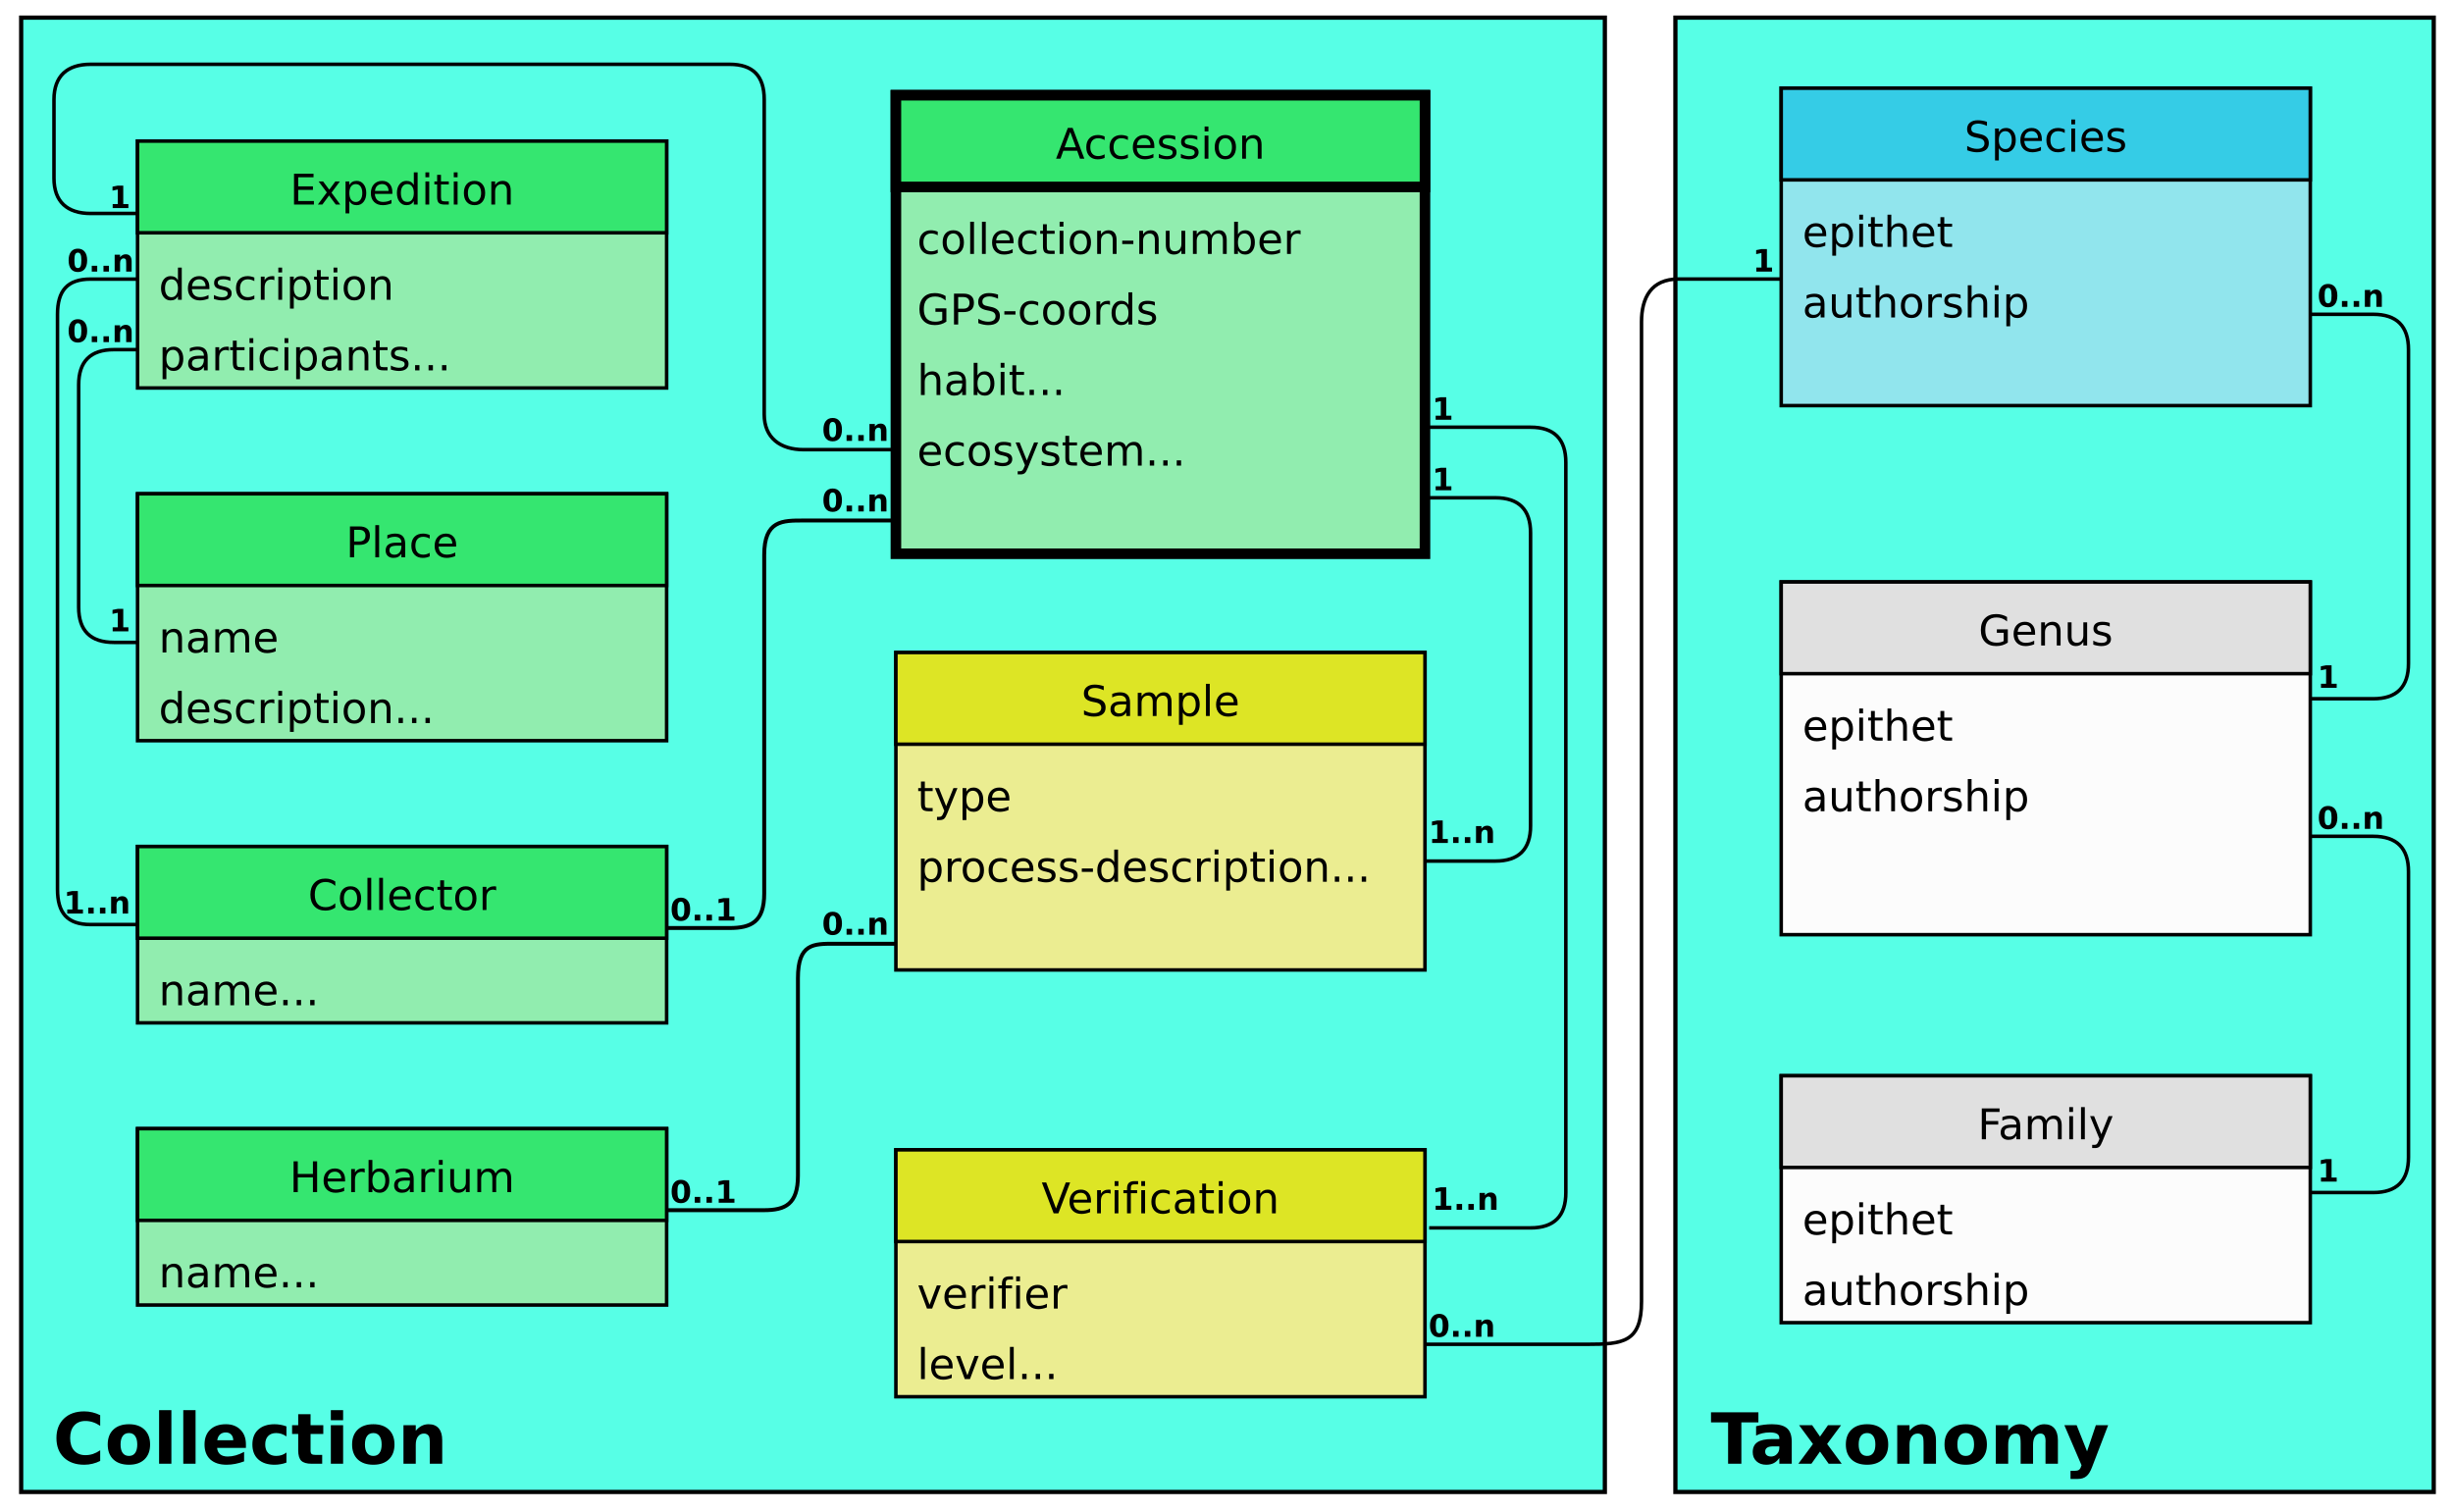
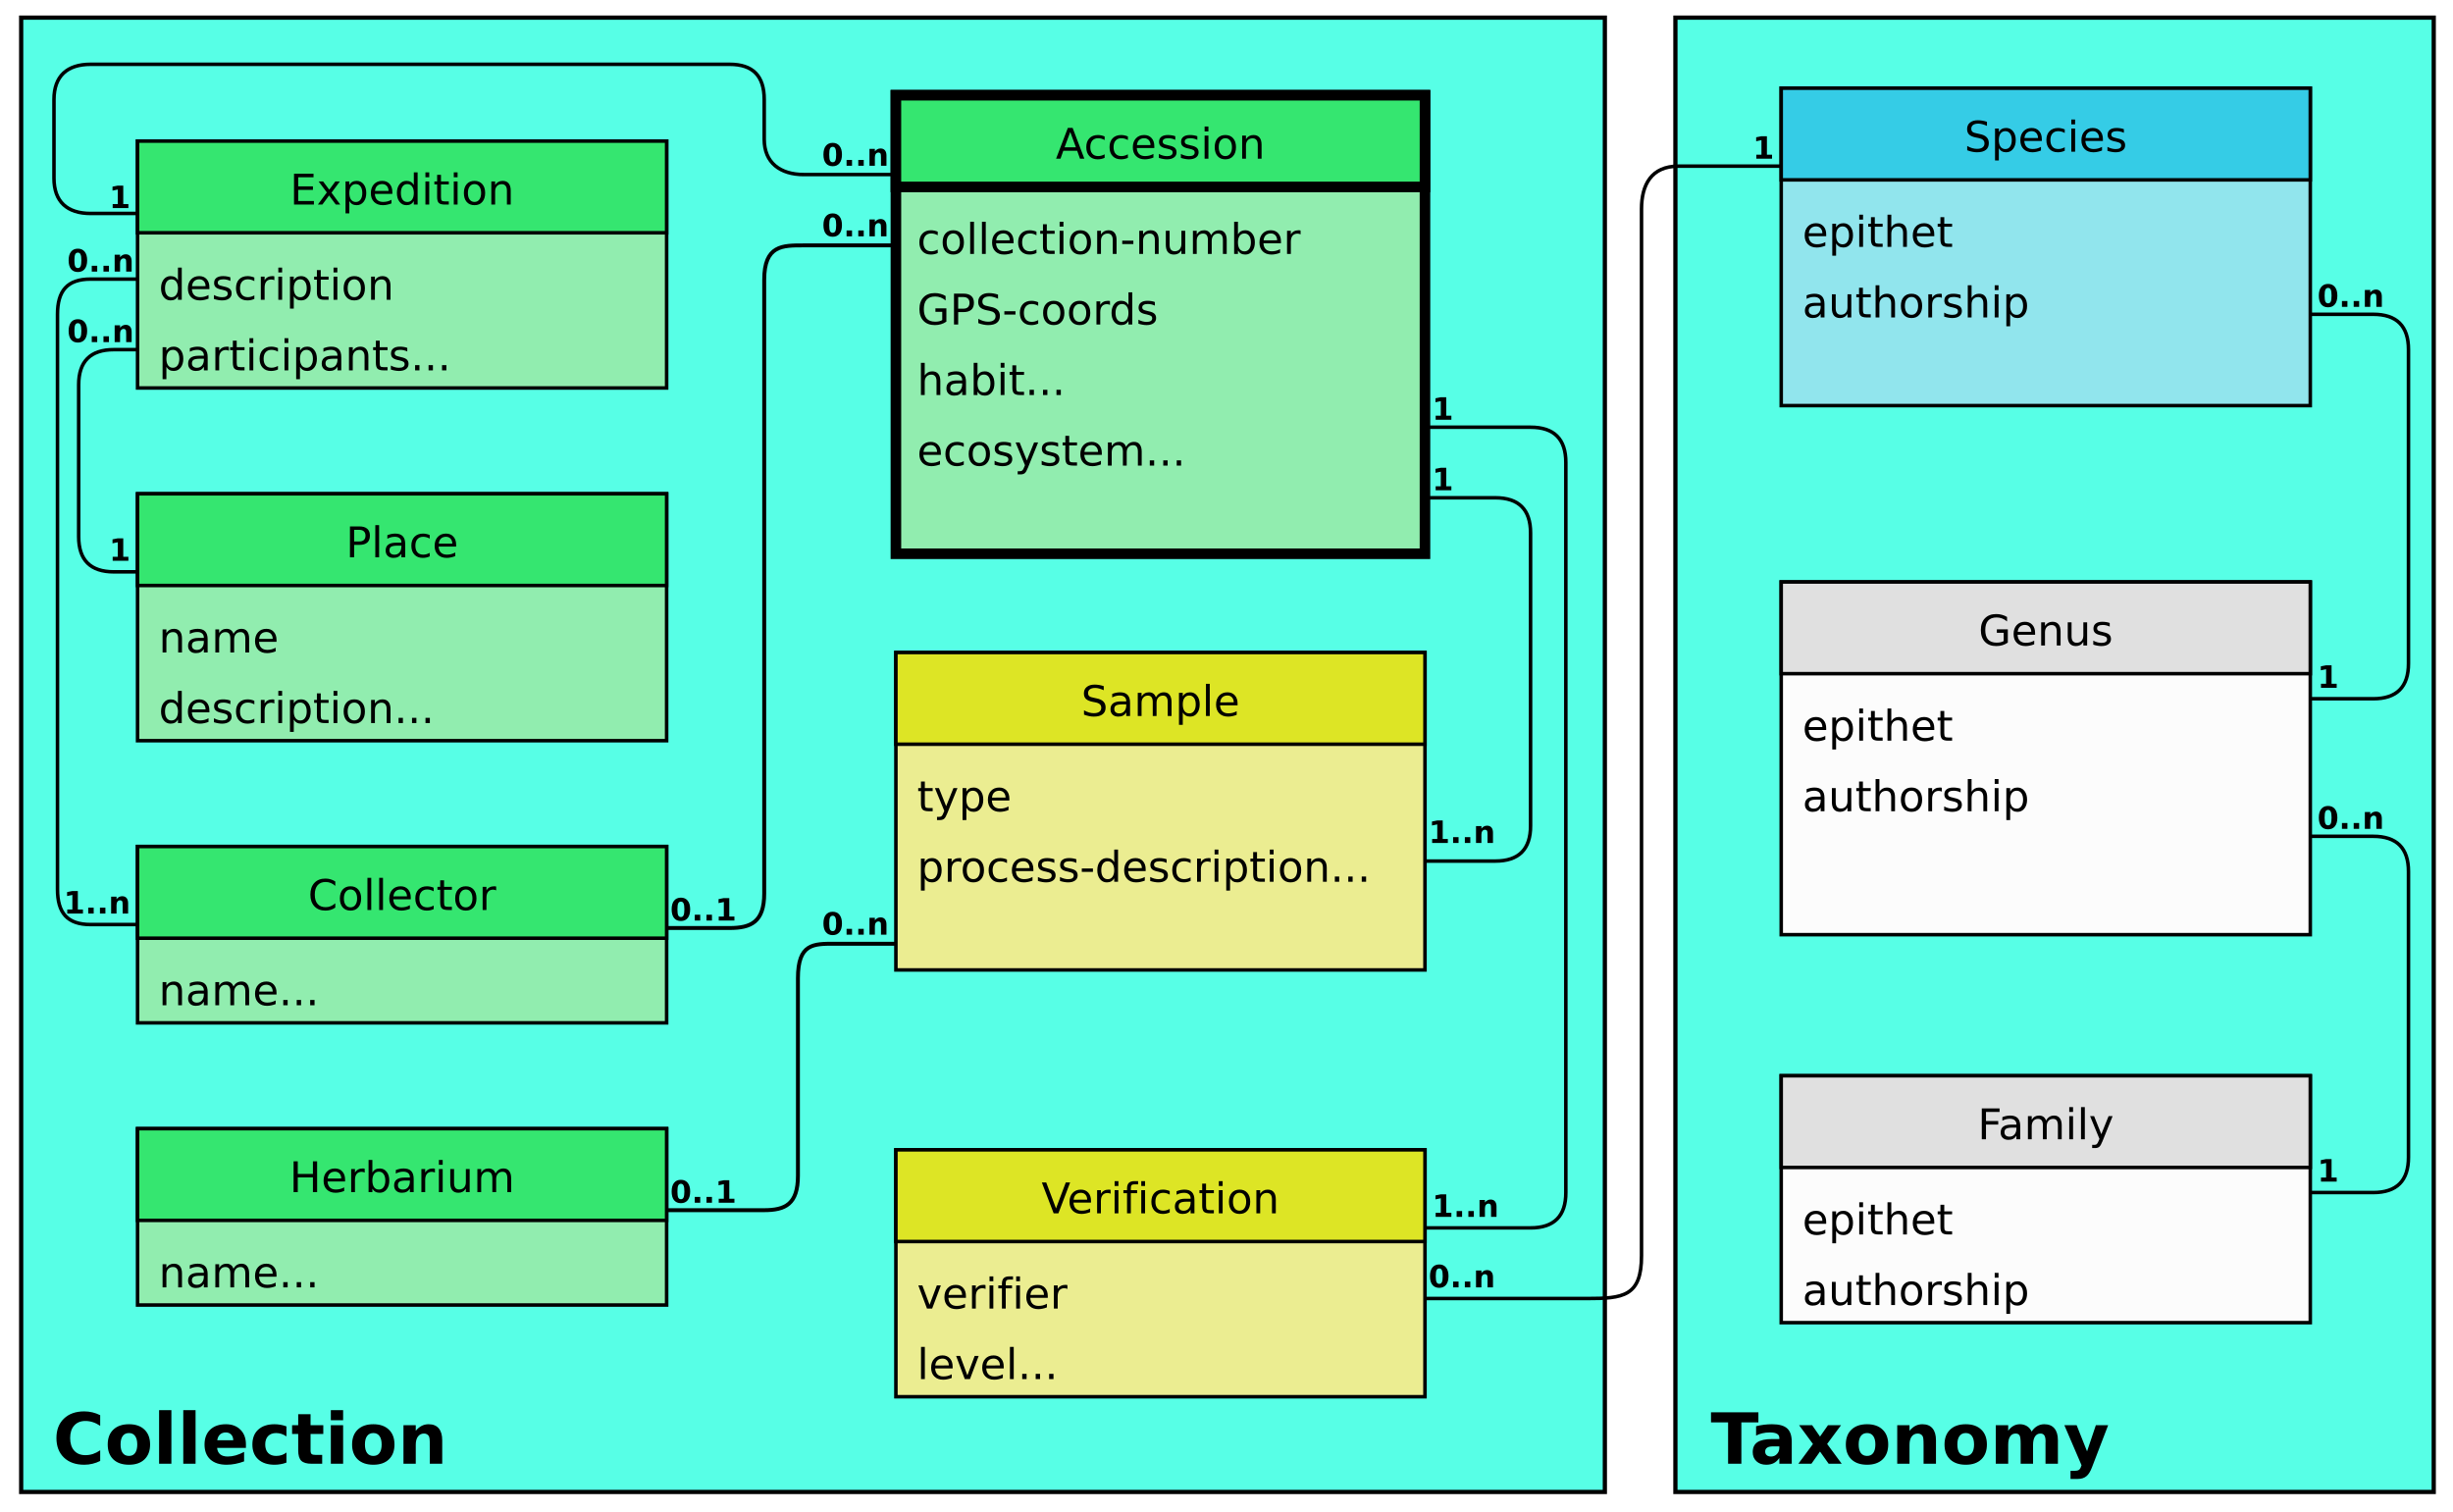
<svg xmlns="http://www.w3.org/2000/svg" version="1.1" width="695.46" height="428.611" id="svg4298">
  <defs id="defs4300" />
  <path d="m 6,5 449,0 L 455,423 6,423 z" id="rect-collection" style="color:#000000;fill:#57ffe6;fill-opacity:1;fill-rule:nonzero;stroke:#000000;stroke-width:1.2;stroke-opacity:1;visibility:visible;display:inline;overflow:visible;enable-background:accumulate" />
  <path d="m 39.052,262.129 -13.348,0 c -6.667,0 -9.402,-3.333 -9.402,-10 l 0,-163 c 0,-6.667 2.735,-10 9.402,-10 l 14.232,0" id="path-accession-contact-2-9" style="fill:none;stroke:#000000;stroke-miterlimit:10" />
-   <path d="m 39.052,182.129 -6.75,0 c -6.667,0 -10,-3.333 -10,-10 l 0,-63 c 0,-6.667 3.333,-10 10,-10 l 7.634,0" id="path-accession-contact-2" style="fill:none;stroke:#000000;stroke-miterlimit:10" />
+   <path d="m 39.052,162.129 -6.75,0 c -6.667,0 -10,-3.333 -10,-10 l 0,-43 c 0,-6.667 3.333,-10 10,-10 l 7.634,0" id="path-accession-contact-2" style="fill:none;stroke:#000000;stroke-miterlimit:10" />
  <text x="15" y="415" id="text-collection" style="font-size:20px;font-style:normal;font-weight:bold;line-height:125%;font-family:DejaVu Sans">Collection</text>
  <g id="accession-group">
    <path d="m 254,27 150,0 0,130 -150,0 z" id="accession-block" style="color:#000000;fill:#91edaf;fill-opacity:1;fill-rule:nonzero;stroke:#000000;stroke-width:3;stroke-linecap:butt;stroke-linejoin:miter;stroke-miterlimit:4;stroke-opacity:1;stroke-dashoffset:0;marker:none;visibility:visible;display:inline;overflow:visible;enable-background:accumulate" />
    <path d="m 254,27 0,26 150,0 0,-26 z" id="accession-title" style="color:#000000;fill:#35e670;fill-opacity:1;fill-rule:nonzero;stroke:#000000;stroke-width:3;stroke-linecap:butt;stroke-linejoin:miter;stroke-miterlimit:10;stroke-opacity:1;stroke-dasharray:none;stroke-dashoffset:0;marker:none;visibility:visible;display:inline;overflow:visible;enable-background:accumulate" />
    <text x="329" y="45" id="text3443" style="font-size:12px;text-anchor:middle;fill:#000000;font-family:DejaVu Sans">Accession</text>
    <text x="260" y="72" id="text3445" style="font-size:12px;text-align:start;text-anchor:start;fill:#000000;font-family:DejaVu Sans">collection-number</text>
    <text x="260" y="112" id="text3447" style="font-size:12px;text-align:start;text-anchor:start;fill:#000000;font-family:DejaVu Sans">habit...</text>
    <text x="260" y="92" id="text3447-7" style="font-size:12px;text-align:start;text-anchor:start;fill:#000000;font-family:DejaVu Sans">GPS-coords</text>
    <text x="260" y="132" id="text3447-9" style="font-size:12px;text-align:start;text-anchor:start;fill:#000000;font-family:DejaVu Sans">ecosystem...</text>
  </g>
  <g id="expedition-group">
    <path d="m 39,40 150,0 0,70 -150,0 z" id="location-block" style="color:#000000;fill:#91edaf;fill-opacity:1;fill-rule:nonzero;stroke:#000000;stroke-width:1;stroke-linecap:butt;stroke-linejoin:miter;stroke-miterlimit:4;stroke-opacity:1;stroke-dasharray:none;stroke-dashoffset:0;marker:none;visibility:visible;display:inline;overflow:visible;enable-background:accumulate" />
    <path d="m 39,40 0,26 150,0 0,-26 z" id="location-title" style="color:#000000;fill:#35e670;fill-opacity:1;fill-rule:nonzero;stroke:#000000;stroke-width:1;stroke-linecap:butt;stroke-linejoin:miter;stroke-miterlimit:10;stroke-opacity:1;stroke-dasharray:none;stroke-dashoffset:0;marker:none;visibility:visible;display:inline;overflow:visible;enable-background:accumulate" />
    <text x="114" y="58" id="text4558" style="font-size:12px;text-anchor:middle;fill:#000000;font-family:DejaVu Sans">Expedition</text>
    <text x="45" y="85" id="text3426" style="font-size:12px;text-align:start;text-anchor:start;fill:#000000;font-family:DejaVu Sans">description</text>
    <text x="45" y="105" id="text4586-8-0" style="font-size:12px;text-align:start;text-anchor:start;fill:#000000;font-family:DejaVu Sans">participants...</text>
  </g>
  <g id="place-group">
    <path d="m 39,140 150,0 0,70 -150,0 z" id="location-block-6" style="color:#000000;fill:#91edaf;fill-opacity:1;fill-rule:nonzero;stroke:#000000;stroke-width:1;stroke-linecap:butt;stroke-linejoin:miter;stroke-miterlimit:4;stroke-opacity:1;stroke-dasharray:none;stroke-dashoffset:0;marker:none;visibility:visible;display:inline;overflow:visible;enable-background:accumulate" />
    <path d="m 39,140 0,26 150,0 0,-26 z" id="location-title-7" style="color:#000000;fill:#35e670;fill-opacity:1;fill-rule:nonzero;stroke:#000000;stroke-width:1;stroke-linecap:butt;stroke-linejoin:miter;stroke-miterlimit:10;stroke-opacity:1;stroke-dasharray:none;stroke-dashoffset:0;marker:none;visibility:visible;display:inline;overflow:visible;enable-background:accumulate" />
    <text x="114" y="158" id="text4558-5" style="font-size:12px;text-anchor:middle;fill:#000000;font-family:DejaVu Sans">Place</text>
    <text x="45" y="185" id="text4586-8-3" style="font-size:12px;text-align:start;text-anchor:start;fill:#000000;font-family:DejaVu Sans">name</text>
    <text x="45" y="205" id="text3426-5" style="font-size:12px;text-align:start;text-anchor:start;fill:#000000;font-family:DejaVu Sans">description...</text>
  </g>
  <g id="sample-group">
    <path d="m 254,185 150,0 0,90 -150,0 z" id="contact-block" style="color:#000000;fill:#ebed91;fill-opacity:1;fill-rule:nonzero;stroke:#000000;stroke-width:1;stroke-linecap:butt;stroke-linejoin:miter;stroke-miterlimit:4;stroke-opacity:1;stroke-dasharray:none;stroke-dashoffset:0;marker:none;visibility:visible;display:inline;overflow:visible;enable-background:accumulate" />
    <path d="m 254,185 0,26 150,0 0,-26 z" id="path3432" style="color:#000000;fill:#dde525;fill-opacity:1;fill-rule:nonzero;stroke:#000000;stroke-width:1;stroke-linecap:butt;stroke-linejoin:miter;stroke-miterlimit:10;stroke-opacity:1;stroke-dasharray:none;stroke-dashoffset:0;marker:none;visibility:visible;display:inline;overflow:visible;enable-background:accumulate" />
    <text x="329" y="203" id="text3434" style="font-size:12px;text-anchor:middle;fill:#000000;font-family:DejaVu Sans">Sample</text>
    <text x="260" y="230" id="text3438" style="font-size:12px;text-align:start;text-anchor:start;fill:#000000;font-family:DejaVu Sans">type</text>
    <text x="260" y="250" id="text3438-1" style="font-size:12px;text-align:start;text-anchor:start;fill:#000000;font-family:DejaVu Sans">process-description...</text>
  </g>
  <g id="verification-group">
    <path d="m 254,326 150,0 0,70 -150,0 z" id="path3450" style="fill:#ebed91;fill-opacity:1;stroke:#000000" />
    <path d="m 254,326 0,26 150,0 0,-26 z" id="path3452" style="fill:#dde525;stroke:#000000;stroke-miterlimit:10" />
    <text x="329" y="344" id="text3454" style="font-size:12px;text-anchor:middle;fill:#000000;font-family:DejaVu Sans">Verification</text>
    <text x="260" y="371" id="text3456" style="font-size:12px;text-align:start;text-anchor:start;fill:#000000;font-family:DejaVu Sans">verifier</text>
    <text x="260" y="391" id="text3458" style="font-size:12px;text-align:start;text-anchor:start;fill:#000000;font-family:DejaVu Sans">level...</text>
  </g>
  <g id="collector-group">
    <path d="m 39,240 150,0 0,50 -150,0 z" id="planting-block-8" style="color:#000000;fill:#91edaf;fill-opacity:1;fill-rule:nonzero;stroke:#000000;stroke-width:1;stroke-linecap:butt;stroke-linejoin:miter;stroke-miterlimit:4;stroke-opacity:1;stroke-dasharray:none;stroke-dashoffset:0;marker:none;visibility:visible;display:inline;overflow:visible;enable-background:accumulate" />
    <path d="m 39,240 0,26 150,0 0,-26 z" id="planting-title-9" style="color:#000000;fill:#35e670;fill-opacity:1;fill-rule:nonzero;stroke:#000000;stroke-width:1;stroke-linecap:butt;stroke-linejoin:miter;stroke-miterlimit:10;stroke-opacity:1;stroke-dasharray:none;stroke-dashoffset:0;marker:none;visibility:visible;display:inline;overflow:visible;enable-background:accumulate" />
    <text x="114" y="258" id="text4492-7" style="font-size:12px;text-anchor:middle;fill:#000000;font-family:DejaVu Sans">Collector</text>
    <text x="45" y="285" id="text3417-3" style="font-size:12px;text-align:start;text-anchor:start;fill:#000000;font-family:DejaVu Sans">name...</text>
  </g>
  <g id="herbarium-group">
    <path d="m 39,320 150,0 0,50 -150,0 z" id="planting-block" style="color:#000000;fill:#91edaf;fill-opacity:1;fill-rule:nonzero;stroke:#000000;stroke-width:1;stroke-linecap:butt;stroke-linejoin:miter;stroke-miterlimit:4;stroke-opacity:1;stroke-dasharray:none;stroke-dashoffset:0;marker:none;visibility:visible;display:inline;overflow:visible;enable-background:accumulate" />
    <path d="m 39,320 0,26 150,0 0,-26 z" id="planting-title" style="color:#000000;fill:#35e670;fill-opacity:1;fill-rule:nonzero;stroke:#000000;stroke-width:1;stroke-linecap:butt;stroke-linejoin:miter;stroke-miterlimit:10;stroke-opacity:1;stroke-dasharray:none;stroke-dashoffset:0;marker:none;visibility:visible;display:inline;overflow:visible;enable-background:accumulate" />
    <text x="114" y="338" id="text4492" style="font-size:12px;text-anchor:middle;fill:#000000;font-family:DejaVu Sans">Herbarium</text>
    <text x="45" y="365" id="text3417" style="font-size:12px;text-align:start;text-anchor:start;fill:#000000;font-family:DejaVu Sans">name...</text>
  </g>
-   <text x="252" y="125" id="text3044-2" style="font-size:8.75px;font-weight:bold;text-anchor:end;font-family:DejaVu Sans">0..n</text>
+   <text x="252" y="47" id="text3044-2" style="font-size:8.75px;font-weight:bold;text-anchor:end;font-family:DejaVu Sans">0..n</text>
  <text x="405" y="239" id="text4012" style="font-size:8.75px;font-weight:bold;text-anchor:start;font-family:DejaVu Sans">1..n</text>
  <text x="37" y="59" id="text4015" style="font-size:8.75px;font-weight:bold;text-anchor:end;font-family:DejaVu Sans">1</text>
  <text x="190" y="341" id="text3040" style="font-size:8.75px;font-weight:bold;text-anchor:start;font-family:DejaVu Sans">0..1</text>
-   <path d="m 253.106,127.49 -25.218,0 c -6.667,0 -11.222,-3.333 -11.222,-10 l 0,-89.259 c 0,-6.667 -3.156,-10 -9.823,-10 l -181.139,0 c -6.667,0 -10.401,3.333 -10.401,10 l 0,22.29 c 0,6.667 3.735,10 10.401,10 l 13.402,0" id="path-planting-location" style="color:#000000;fill:none;stroke:#000000;stroke-width:1;stroke-linecap:butt;stroke-linejoin:miter;stroke-miterlimit:10;stroke-opacity:1;stroke-dasharray:none;stroke-dashoffset:0;marker:none;visibility:visible;display:inline;overflow:visible;enable-background:accumulate" />
-   <text x="37" y="179" id="text4015-6" style="font-size:8.75px;font-weight:bold;text-anchor:end;font-family:DejaVu Sans">1</text>
+   <path d="m 253.106,49.49 -25.218,0 c -6.667,0 -11.222,-3.333 -11.222,-10 l 0,-11.259 c 0,-6.667 -3.156,-10 -9.823,-10 l -181.139,0 c -6.667,0 -10.401,3.333 -10.401,10 l 0,22.29 c 0,6.667 3.735,10 10.401,10 l 13.402,0" id="path-planting-location" style="color:#000000;fill:none;stroke:#000000;stroke-width:1;stroke-linecap:butt;stroke-linejoin:miter;stroke-miterlimit:10;stroke-opacity:1;stroke-dasharray:none;stroke-dashoffset:0;marker:none;visibility:visible;display:inline;overflow:visible;enable-background:accumulate" />
+   <text x="37" y="159" id="text4015-6" style="font-size:8.75px;font-weight:bold;text-anchor:end;font-family:DejaVu Sans">1</text>
  <text x="38" y="97" id="text3044-9" style="font-size:8.75px;font-weight:bold;text-anchor:end;font-family:DejaVu Sans">0..n</text>
  <g transform="translate(4,258)" id="g4518">
    <path d="m 185.366,85.111 c 0,0 21.165,0 27.215,0 6.049,0 9.646,-1.673 9.646,-9.788 l 0,-55.967 c 0,-9.894 4.402,-9.785 10.444,-9.785 6.042,0 17.358,0 17.358,0" id="path-accession-planting-3" style="color:#000000;fill:none;stroke:#000000;stroke-width:1.111;stroke-linecap:butt;stroke-linejoin:miter;stroke-miterlimit:10;stroke-opacity:1;stroke-dasharray:none;stroke-dashoffset:0;marker:none;visibility:visible;display:inline;overflow:visible;enable-background:accumulate" />
  </g>
-   <text x="406" y="343" id="text3038" style="font-size:8.75px;font-weight:bold;text-anchor:start;font-family:DejaVu Sans">1..n</text>
+   <text x="406" y="345" id="text3038" style="font-size:8.75px;font-weight:bold;text-anchor:start;font-family:DejaVu Sans">1..n</text>
  <path d="m 403.674,244.129 20.263,0 c 6.667,0 10,-3.333 10,-10 l 0,-83 c 0,-6.667 -3.333,-10 -10,-10 l -19.634,0" id="path-accession-contact-2-2" style="fill:none;stroke:#000000;stroke-miterlimit:10" />
-   <path d="m 405.186,348.129 28.75,0 c 6.667,0 10,-3.333 10,-10 l 0,-207 c 0,-6.667 -3.333,-10 -10,-10 l -29.634,0" id="path-accession-contact-2-2-3" style="fill:none;stroke:#000000;stroke-miterlimit:10" />
-   <text x="405" y="379" id="text4012-7" style="font-size:8.75px;font-weight:bold;text-anchor:start;font-family:DejaVu Sans">0..n</text>
+   <path d="m 404.034,348.129 29.902,0 c 6.667,0 10,-3.333 10,-10 l 0,-207 c 0,-6.667 -3.333,-10 -10,-10 l -29.634,0" id="path-accession-contact-2-2-3" style="fill:none;stroke:#000000;stroke-miterlimit:10" />
+   <text x="405" y="365" id="text4012-7" style="font-size:8.75px;font-weight:bold;text-anchor:start;font-family:DejaVu Sans">0..n</text>
  <text x="406" y="139" id="text3040-5" style="font-size:8.75px;font-weight:bold;text-anchor:start;font-family:DejaVu Sans">1</text>
  <text x="406" y="119" id="text3040-5-9" style="font-size:8.75px;font-weight:bold;text-anchor:start;font-family:DejaVu Sans">1</text>
  <text x="252" y="265" id="text3044-2-2" style="font-size:8.75px;font-weight:bold;text-anchor:end;font-family:DejaVu Sans">0..n</text>
  <g transform="translate(4.000001,178)" id="g4518-6">
-     <path d="m 185.366,85.111 c 0,0 11.428,0 17.477,0 6.049,0 9.823,-1.673 9.823,-9.788 l 0,-95.967 c 0,-9.894 5.18,-9.785 11.222,-9.785 6.042,0 26.14,0 26.14,0" id="path-accession-planting-3-1" style="color:#000000;fill:none;stroke:#000000;stroke-width:1.111;stroke-linecap:butt;stroke-linejoin:miter;stroke-miterlimit:10;stroke-opacity:1;stroke-dasharray:none;stroke-dashoffset:0;marker:none;visibility:visible;display:inline;overflow:visible;enable-background:accumulate" />
+     <path d="m 185.366,85.111 c 0,0 11.428,0 17.477,0 6.049,0 9.823,-1.673 9.823,-9.788 l 0,-173.967 c 0,-9.894 5.18,-9.785 11.222,-9.785 6.042,0 26.14,0 26.14,0" id="path-accession-planting-3-1" style="color:#000000;fill:none;stroke:#000000;stroke-width:1.111;stroke-linecap:butt;stroke-linejoin:miter;stroke-miterlimit:10;stroke-opacity:1;stroke-dasharray:none;stroke-dashoffset:0;marker:none;visibility:visible;display:inline;overflow:visible;enable-background:accumulate" />
  </g>
-   <text x="252" y="145" id="text3044-2-2-2" style="font-size:8.75px;font-weight:bold;text-anchor:end;font-family:DejaVu Sans">0..n</text>
+   <text x="252" y="67" id="text3044-2-2-2" style="font-size:8.75px;font-weight:bold;text-anchor:end;font-family:DejaVu Sans">0..n</text>
  <text x="190" y="261" id="text3040-9" style="font-size:8.75px;font-weight:bold;text-anchor:start;font-family:DejaVu Sans">0..1</text>
  <g transform="translate(475,5)" id="taxonomy-container">
    <path d="m 0,0 215,0 0,418 -215,0 z" id="rect-taxonomy" style="color:#000000;fill:#57ffe6;fill-opacity:1;fill-rule:nonzero;stroke:#000000;stroke-width:1.2;stroke-opacity:1;visibility:visible;display:inline;overflow:visible;enable-background:accumulate" />
    <text x="10" y="410" id="text3821" style="font-size:20px;font-style:normal;font-weight:bold;line-height:125%;font-family:DejaVu Sans">Taxonomy</text>
    <g transform="translate(30,20)" id="species-group">
      <path d="M 0,0 150,0 150,90 0,90 z" id="species-block" style="fill:#91e5ed;fill-opacity:1;stroke:#000000;stroke-width:1;stroke-opacity:1" />
      <path d="m 0,0 0,26 150,0 0,-26 z" id="species-title" style="color:#000000;fill:#35cce6;fill-opacity:1;fill-rule:nonzero;stroke:#000000;stroke-width:1;stroke-linecap:butt;stroke-linejoin:miter;stroke-miterlimit:10;stroke-opacity:1;stroke-dasharray:none;stroke-dashoffset:0;marker:none;visibility:visible;display:inline;overflow:visible;enable-background:accumulate" />
      <text x="75" y="18" id="text3826" style="font-size:12px;text-anchor:middle;fill:#000000;font-family:DejaVu Sans">Species</text>
      <text x="6" y="45" id="text3828" style="font-size:12px;text-align:start;fill:#000000;font-family:DejaVu Sans">epithet</text>
      <text x="6" y="65" id="text3830" style="font-size:12px;text-align:start;fill:#000000;font-family:DejaVu Sans">authorship</text>
    </g>
    <g transform="translate(30,160)" id="genus-group">
      <path d="m 0,0 150,0 0,100 -150,0 z" id="genus-block" style="fill:#fcfcfc;fill-opacity:1;stroke:#000000" />
      <path d="m 0,0 0,26 150,0 0,-26 z" id="genus-title" style="fill:#e0e0e0;stroke:#000000;stroke-miterlimit:10" />
      <text x="75" y="18" id="text3835" style="font-size:12px;text-anchor:middle;fill:#000000;font-family:DejaVu Sans">Genus</text>
      <text x="6" y="45" id="text3837" style="font-size:12px;text-align:start;fill:#000000;font-family:DejaVu Sans">epithet</text>
      <text x="6" y="65" id="text3839" style="font-size:12px;text-align:start;fill:#000000;font-family:DejaVu Sans">authorship</text>
    </g>
    <g transform="translate(30,300)" id="family-group">
      <path d="M 0,0 150,0 150,70 0,70 z" id="family-block" style="fill:#fcfcfc;fill-opacity:1;stroke:#000000" />
      <path d="m 0,0 0,26 150,0 0,-26 z" id="family-title" style="fill:#e0e0e0;fill-opacity:1;stroke:#000000;stroke-width:1;stroke-opacity:1" />
      <text x="75" y="18" id="text3844" style="font-size:12px;text-anchor:middle;fill:#000000;font-family:DejaVu Sans">Family</text>
      <text x="6" y="45" id="text3846" style="font-size:12px;text-align:start;fill:#000000;font-family:DejaVu Sans">epithet</text>
      <text x="6" y="65" id="text3545" style="font-size:12px;text-align:start;fill:#000000;font-family:DejaVu Sans">authorship</text>
    </g>
-     <text x="28" y="72" id="text3311" style="font-size:8.75px;font-weight:bold;text-anchor:end;font-family:DejaVu Sans">1</text>
+     <text x="28" y="40" id="text3311" style="font-size:8.75px;font-weight:bold;text-anchor:end;font-family:DejaVu Sans">1</text>
    <text x="182" y="82" id="text3313" style="font-size:8.75px;font-weight:bold;text-anchor:start;font-family:DejaVu Sans">0..n</text>
    <text x="182" y="190" id="text3315" style="font-size:8.75px;font-weight:bold;text-anchor:start;font-family:DejaVu Sans">1</text>
    <text x="182" y="230" id="text3317" style="font-size:8.75px;font-weight:bold;text-anchor:start;font-family:DejaVu Sans">0..n</text>
    <text x="182" y="330" id="text3319" style="font-size:8.75px;font-weight:bold;text-anchor:start;font-family:DejaVu Sans">1</text>
  </g>
-   <path d="m 403.991,381.134 45.875,0 c 10.355,0 15.527,-0.564 15.527,-12.14 l 0,-277.743 c 0,-6.863 2.782,-12.14 10.473,-12.14 l 28.822,0" id="path4428-9" style="fill:none;stroke:#000000;stroke-miterlimit:10" />
+   <path d="m 403.991,368.155 45.875,0 c 10.355,0 15.527,-0.564 15.527,-12.14 l 0,-296.764 c 0,-6.863 2.782,-12.14 10.473,-12.14 l 28.822,0" id="path4428-9" style="fill:none;stroke:#000000;stroke-miterlimit:10" />
  <path d="m 654.837,237.111 18,0 c 6.667,0 10,3.333 10,10 l 0,81 c 0,6.667 -3.333,10 -10,10 l -18,0" id="path4722" style="fill:none;stroke:#000000;stroke-miterlimit:10" />
  <path d="m 654.837,89.111 18,0 c 6.667,0 10,3.333 10,10 l 0,89 c 0,6.667 -3.333,10 -10,10 l -18,0" id="path4722-6" style="fill:none;stroke:#000000;stroke-miterlimit:10" />
  <text x="37" y="259" id="text4015-6-2" style="font-size:8.75px;font-weight:bold;text-anchor:end;font-family:DejaVu Sans">1..n</text>
  <text x="38" y="77" id="text3044-9-1" style="font-size:8.75px;font-weight:bold;text-anchor:end;font-family:DejaVu Sans">0..n</text>
</svg>
